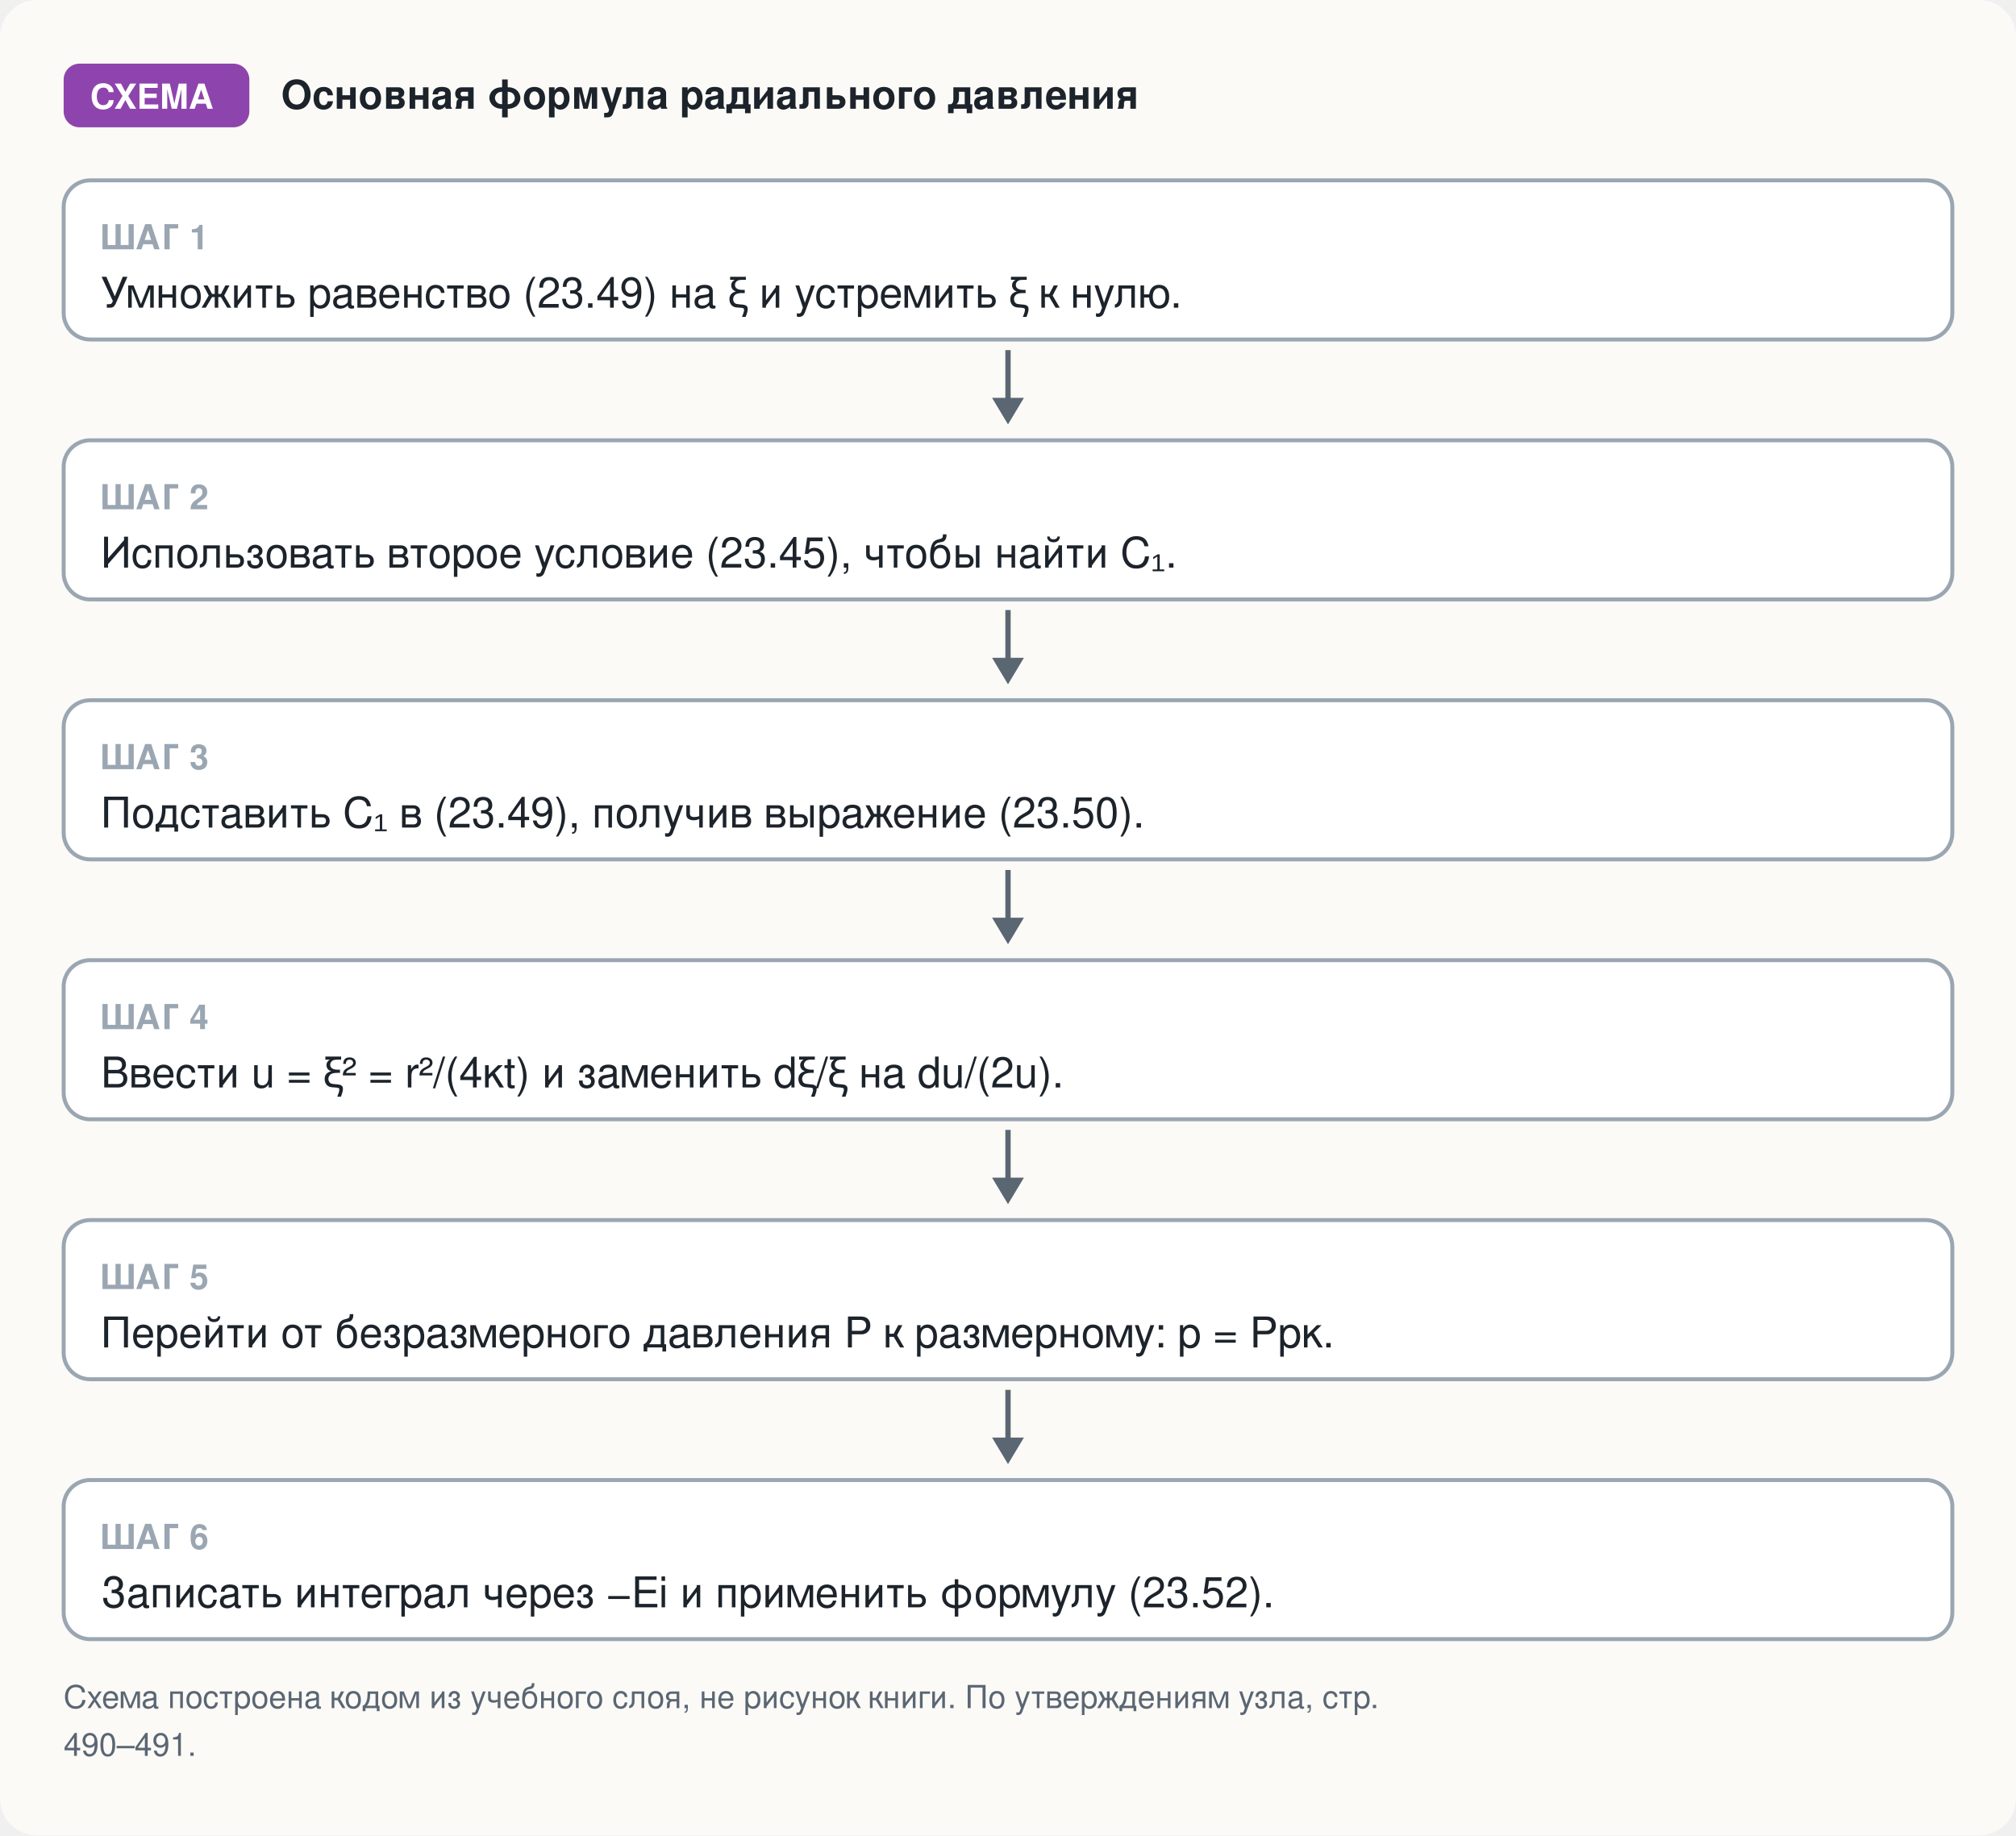
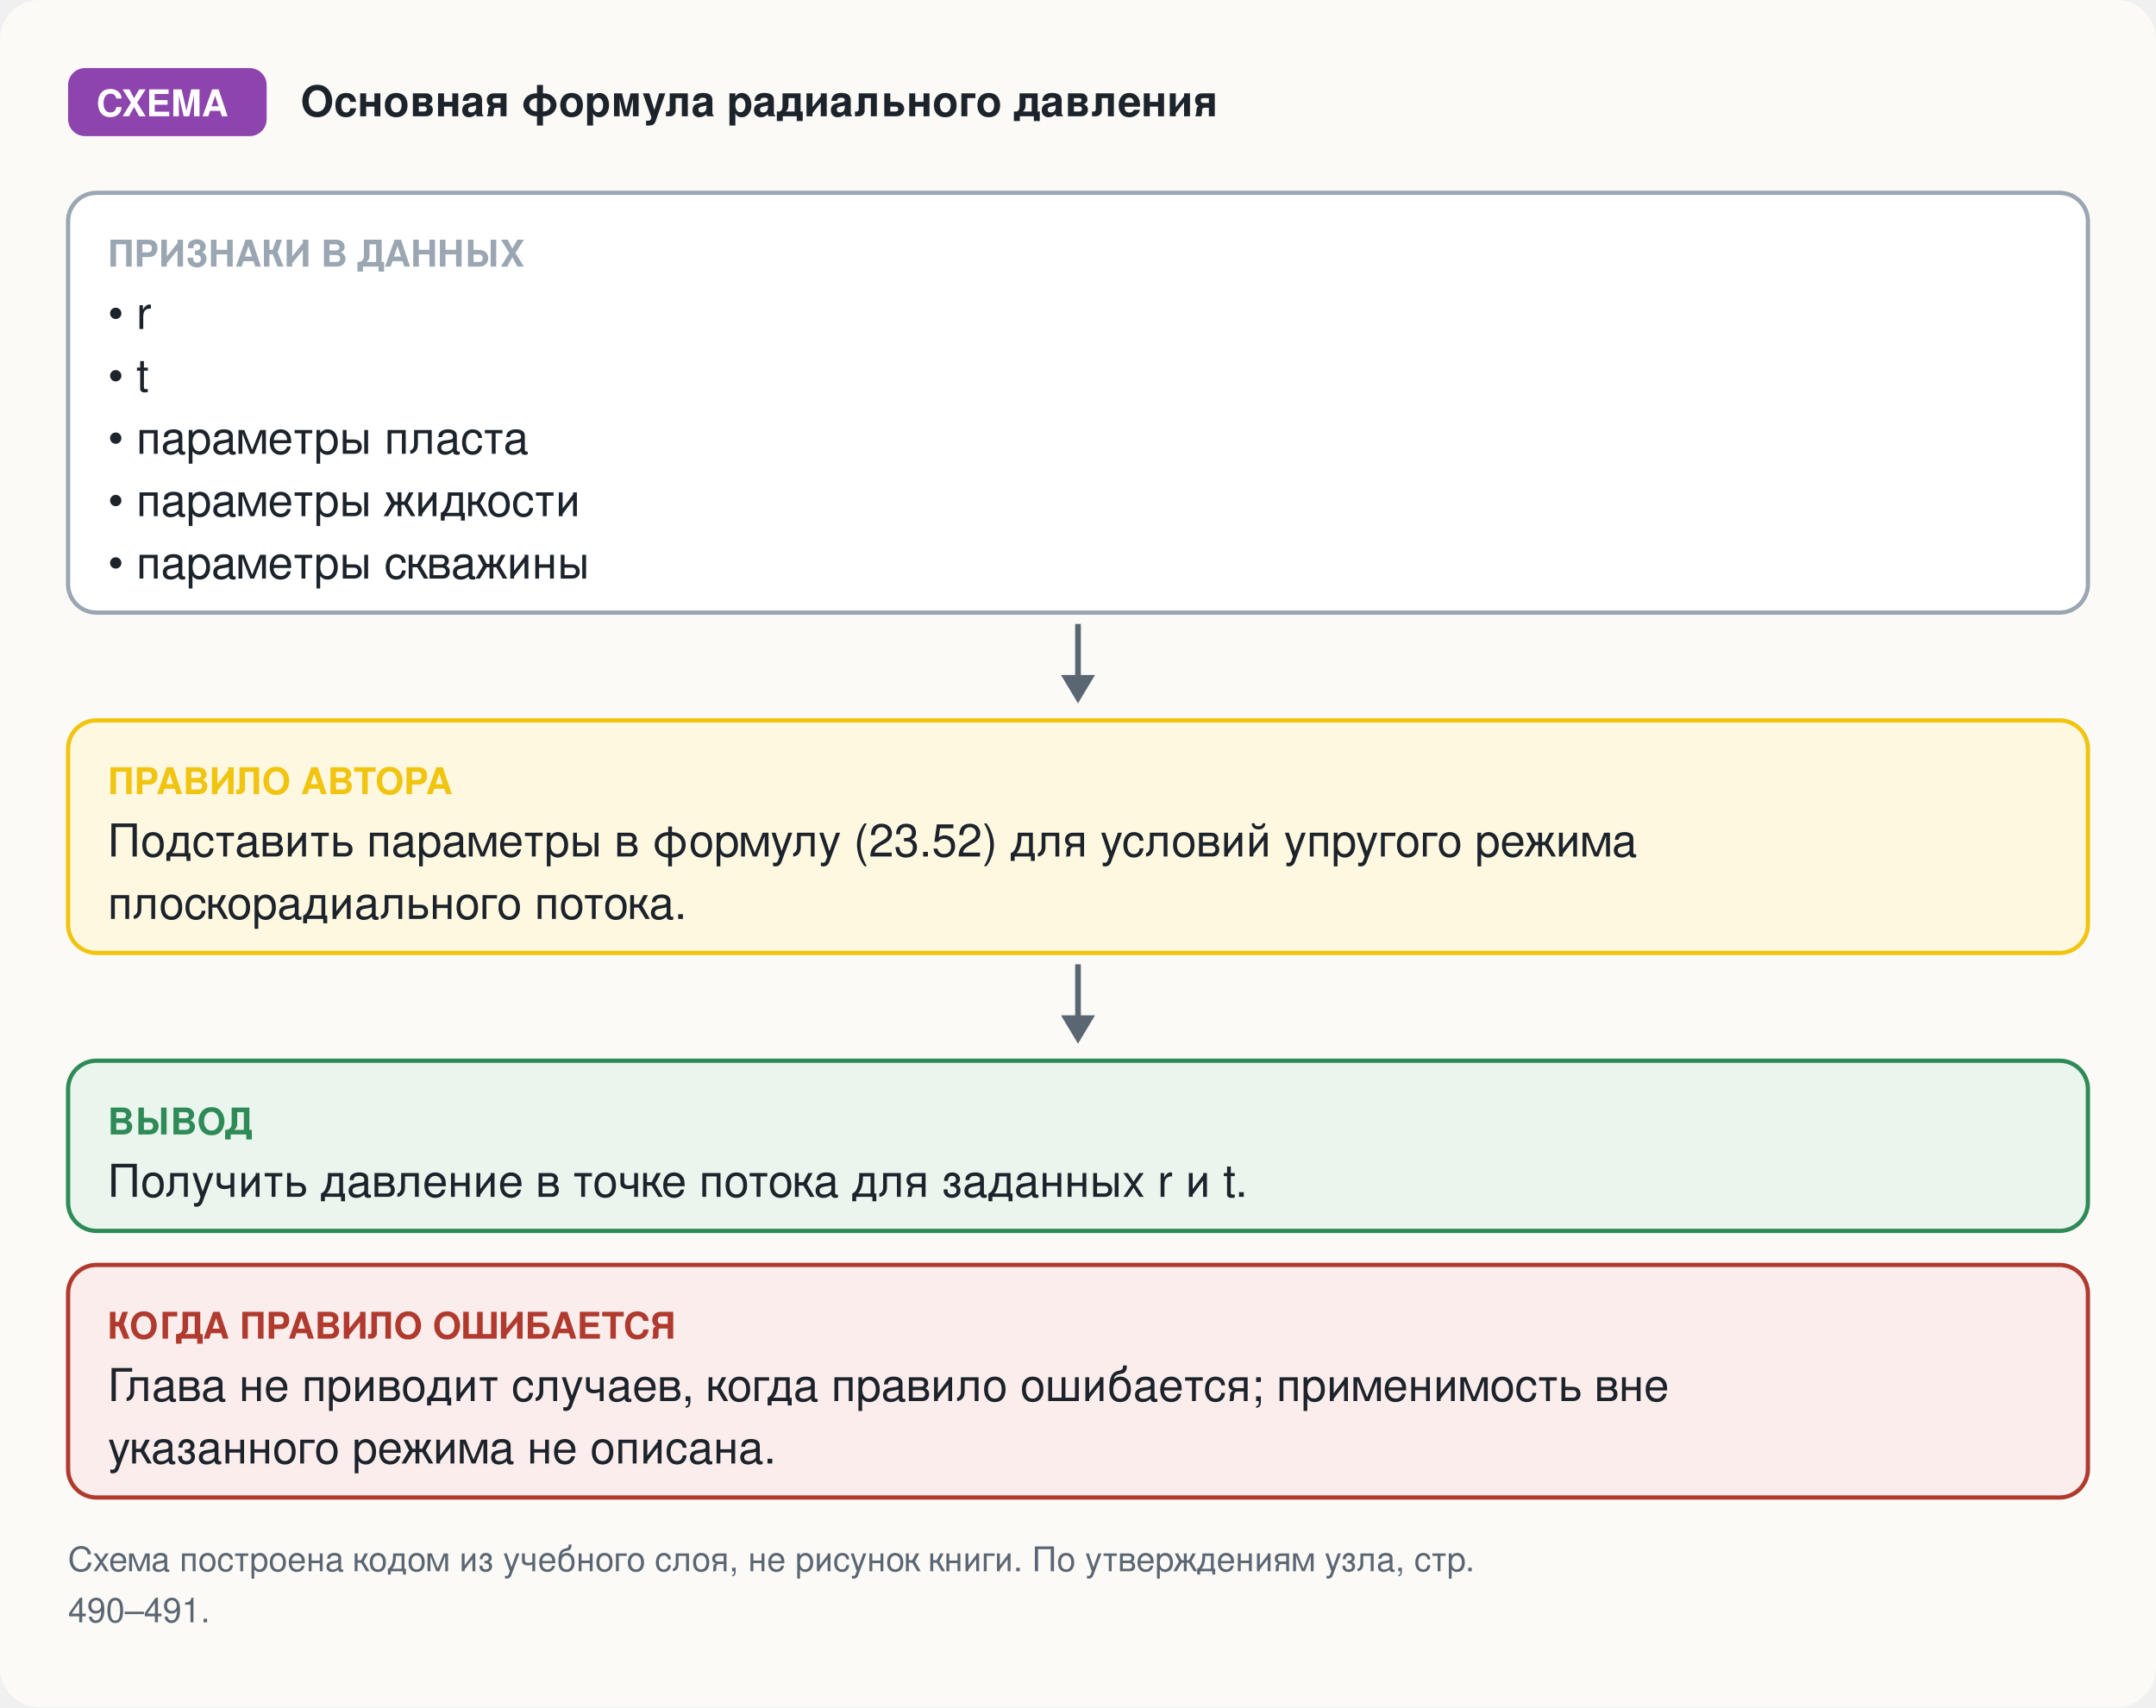
- <svg xmlns="http://www.w3.org/2000/svg" viewBox="0 0 760 692" width="760" height="692" role="img">
-   <rect x="0" y="0" width="760" height="692" rx="14" fill="#FBFAF7" />
+ <svg xmlns="http://www.w3.org/2000/svg" viewBox="0 0 760 602" width="760" height="602" role="img">
+   <rect x="0" y="0" width="760" height="602" rx="14" fill="#FBFAF7" />
  <rect x="24" y="24" width="70" height="24" rx="6" fill="#8E44AD" />
  <text x="34" y="41" font-size="13" font-weight="700" fill="#fff" font-family="Segoe UI, -apple-system, Helvetica, Arial, sans-serif">СХЕМА</text>
  <text x="106" y="41" font-size="15" font-weight="700" fill="#1C232B" font-family="Segoe UI, -apple-system, Helvetica, Arial, sans-serif">Основная формула радиального давления</text>
-   <rect x="24" y="68" width="712" height="60" rx="10" fill="#FFFFFF" stroke="#9AA6B2" stroke-width="1.5" />
-   <text x="38" y="94" font-size="13" font-weight="700" fill="#9AA6B2" text-anchor="start" font-family="Segoe UI, -apple-system, Helvetica, Arial, sans-serif">ШАГ 1</text>
-   <text x="38" y="116" font-size="16" font-weight="400" fill="#1C232B" text-anchor="start" font-family="Segoe UI, -apple-system, Helvetica, Arial, sans-serif">Умножить равенство (23.49) на ξ и устремить ξ к нулю.</text>
-   <line x1="380.0" y1="132" x2="380.0" y2="154" stroke="#5B6673" stroke-width="2" />
-   <polygon points="374.0,150 386.0,150 380.0,160" fill="#5B6673" />
-   <rect x="24" y="166" width="712" height="60" rx="10" fill="#FFFFFF" stroke="#9AA6B2" stroke-width="1.5" />
-   <text x="38" y="192" font-size="13" font-weight="700" fill="#9AA6B2" text-anchor="start" font-family="Segoe UI, -apple-system, Helvetica, Arial, sans-serif">ШАГ 2</text>
-   <text x="38" y="214" font-size="16" font-weight="400" fill="#1C232B" text-anchor="start" font-family="Segoe UI, -apple-system, Helvetica, Arial, sans-serif">Использовать второе условие (23.45), чтобы найти C₁.</text>
-   <line x1="380.0" y1="230" x2="380.0" y2="252" stroke="#5B6673" stroke-width="2" />
-   <polygon points="374.0,248 386.0,248 380.0,258" fill="#5B6673" />
-   <rect x="24" y="264" width="712" height="60" rx="10" fill="#FFFFFF" stroke="#9AA6B2" stroke-width="1.5" />
-   <text x="38" y="290" font-size="13" font-weight="700" fill="#9AA6B2" text-anchor="start" font-family="Segoe UI, -apple-system, Helvetica, Arial, sans-serif">ШАГ 3</text>
-   <text x="38" y="312" font-size="16" font-weight="400" fill="#1C232B" text-anchor="start" font-family="Segoe UI, -apple-system, Helvetica, Arial, sans-serif">Подставить C₁ в (23.49), получив выражение (23.50).</text>
-   <line x1="380.0" y1="328" x2="380.0" y2="350" stroke="#5B6673" stroke-width="2" />
-   <polygon points="374.0,346 386.0,346 380.0,356" fill="#5B6673" />
-   <rect x="24" y="362" width="712" height="60" rx="10" fill="#FFFFFF" stroke="#9AA6B2" stroke-width="1.5" />
-   <text x="38" y="388" font-size="13" font-weight="700" fill="#9AA6B2" text-anchor="start" font-family="Segoe UI, -apple-system, Helvetica, Arial, sans-serif">ШАГ 4</text>
-   <text x="38" y="410" font-size="16" font-weight="400" fill="#1C232B" text-anchor="start" font-family="Segoe UI, -apple-system, Helvetica, Arial, sans-serif">Ввести u = ξ² = r²/(4κt) и заменить dξ/ξ на du/(2u).</text>
-   <line x1="380.0" y1="426" x2="380.0" y2="448" stroke="#5B6673" stroke-width="2" />
-   <polygon points="374.0,444 386.0,444 380.0,454" fill="#5B6673" />
-   <rect x="24" y="460" width="712" height="60" rx="10" fill="#FFFFFF" stroke="#9AA6B2" stroke-width="1.5" />
-   <text x="38" y="486" font-size="13" font-weight="700" fill="#9AA6B2" text-anchor="start" font-family="Segoe UI, -apple-system, Helvetica, Arial, sans-serif">ШАГ 5</text>
-   <text x="38" y="508" font-size="16" font-weight="400" fill="#1C232B" text-anchor="start" font-family="Segoe UI, -apple-system, Helvetica, Arial, sans-serif">Перейти от безразмерного давления P к размерному: p = Ppκ.</text>
-   <line x1="380.0" y1="524" x2="380.0" y2="546" stroke="#5B6673" stroke-width="2" />
-   <polygon points="374.0,542 386.0,542 380.0,552" fill="#5B6673" />
-   <rect x="24" y="558" width="712" height="60" rx="10" fill="#FFFFFF" stroke="#9AA6B2" stroke-width="1.5" />
-   <text x="38" y="584" font-size="13" font-weight="700" fill="#9AA6B2" text-anchor="start" font-family="Segoe UI, -apple-system, Helvetica, Arial, sans-serif">ШАГ 6</text>
-   <text x="38" y="606" font-size="16" font-weight="400" fill="#1C232B" text-anchor="start" font-family="Segoe UI, -apple-system, Helvetica, Arial, sans-serif">Записать интеграл через −Ei и применить формулу (23.52).</text>
-   <text x="24" y="644" font-size="12" font-weight="400" fill="#5B6673" text-anchor="start" font-family="Segoe UI, -apple-system, Helvetica, Arial, sans-serif">Схема построена кодом из учебного слоя, не рисунок книги. По утверждениям узла, стр.</text>
-   <text x="24" y="662" font-size="12" font-weight="400" fill="#5B6673" text-anchor="start" font-family="Segoe UI, -apple-system, Helvetica, Arial, sans-serif">490–491.</text>
+   <rect x="24" y="68" width="712" height="148" rx="10" fill="#FFFFFF" stroke="#9AA6B2" stroke-width="1.5" />
+   <text x="38" y="94" font-size="13" font-weight="700" fill="#9AA6B2" text-anchor="start" font-family="Segoe UI, -apple-system, Helvetica, Arial, sans-serif">ПРИЗНАКИ В ДАННЫХ</text>
+   <text x="38" y="116" font-size="16" font-weight="400" fill="#1C232B" text-anchor="start" font-family="Segoe UI, -apple-system, Helvetica, Arial, sans-serif">• r</text>
+   <text x="38" y="138" font-size="16" font-weight="400" fill="#1C232B" text-anchor="start" font-family="Segoe UI, -apple-system, Helvetica, Arial, sans-serif">• t</text>
+   <text x="38" y="160" font-size="16" font-weight="400" fill="#1C232B" text-anchor="start" font-family="Segoe UI, -apple-system, Helvetica, Arial, sans-serif">• параметры пласта</text>
+   <text x="38" y="182" font-size="16" font-weight="400" fill="#1C232B" text-anchor="start" font-family="Segoe UI, -apple-system, Helvetica, Arial, sans-serif">• параметры жидкости</text>
+   <text x="38" y="204" font-size="16" font-weight="400" fill="#1C232B" text-anchor="start" font-family="Segoe UI, -apple-system, Helvetica, Arial, sans-serif">• параметры скважины</text>
+   <line x1="380.0" y1="220" x2="380.0" y2="242" stroke="#5B6673" stroke-width="2" />
+   <polygon points="374.0,238 386.0,238 380.0,248" fill="#5B6673" />
+   <rect x="24" y="254" width="712" height="82" rx="10" fill="#FFF8E1" stroke="#F1C40F" stroke-width="1.5" />
+   <text x="38" y="280" font-size="13" font-weight="700" fill="#F1C40F" text-anchor="start" font-family="Segoe UI, -apple-system, Helvetica, Arial, sans-serif">ПРАВИЛО АВТОРА</text>
+   <text x="38" y="302" font-size="16" font-weight="400" fill="#1C232B" text-anchor="start" font-family="Segoe UI, -apple-system, Helvetica, Arial, sans-serif">Подставить параметры в формулу (23.52) для условий упругого режима</text>
+   <text x="38" y="324" font-size="16" font-weight="400" fill="#1C232B" text-anchor="start" font-family="Segoe UI, -apple-system, Helvetica, Arial, sans-serif">плоскорадиального потока.</text>
+   <line x1="380.0" y1="340" x2="380.0" y2="362" stroke="#5B6673" stroke-width="2" />
+   <polygon points="374.0,358 386.0,358 380.0,368" fill="#5B6673" />
+   <rect x="24" y="374" width="712" height="60" rx="10" fill="#EAF5EE" stroke="#2E8B57" stroke-width="1.5" />
+   <text x="38" y="400" font-size="13" font-weight="700" fill="#2E8B57" text-anchor="start" font-family="Segoe UI, -apple-system, Helvetica, Arial, sans-serif">ВЫВОД</text>
+   <text x="38" y="422" font-size="16" font-weight="400" fill="#1C232B" text-anchor="start" font-family="Segoe UI, -apple-system, Helvetica, Arial, sans-serif">Получить давление в точке потока для заданных r и t.</text>
+   <rect x="24" y="446" width="712" height="82" rx="10" fill="#FBEDEC" stroke="#B03A2E" stroke-width="1.5" />
+   <text x="38" y="472" font-size="13" font-weight="700" fill="#B03A2E" text-anchor="start" font-family="Segoe UI, -apple-system, Helvetica, Arial, sans-serif">КОГДА ПРАВИЛО ОШИБАЕТСЯ</text>
+   <text x="38" y="494" font-size="16" font-weight="400" fill="#1C232B" text-anchor="start" font-family="Segoe UI, -apple-system, Helvetica, Arial, sans-serif">Глава не приводит случаев, когда правило ошибается; применимость вне</text>
+   <text x="38" y="516" font-size="16" font-weight="400" fill="#1C232B" text-anchor="start" font-family="Segoe UI, -apple-system, Helvetica, Arial, sans-serif">указанного режима не описана.</text>
+   <text x="24" y="554" font-size="12" font-weight="400" fill="#5B6673" text-anchor="start" font-family="Segoe UI, -apple-system, Helvetica, Arial, sans-serif">Схема построена кодом из учебного слоя, не рисунок книги. По утверждениям узла, стр.</text>
+   <text x="24" y="572" font-size="12" font-weight="400" fill="#5B6673" text-anchor="start" font-family="Segoe UI, -apple-system, Helvetica, Arial, sans-serif">490–491.</text>
</svg>
